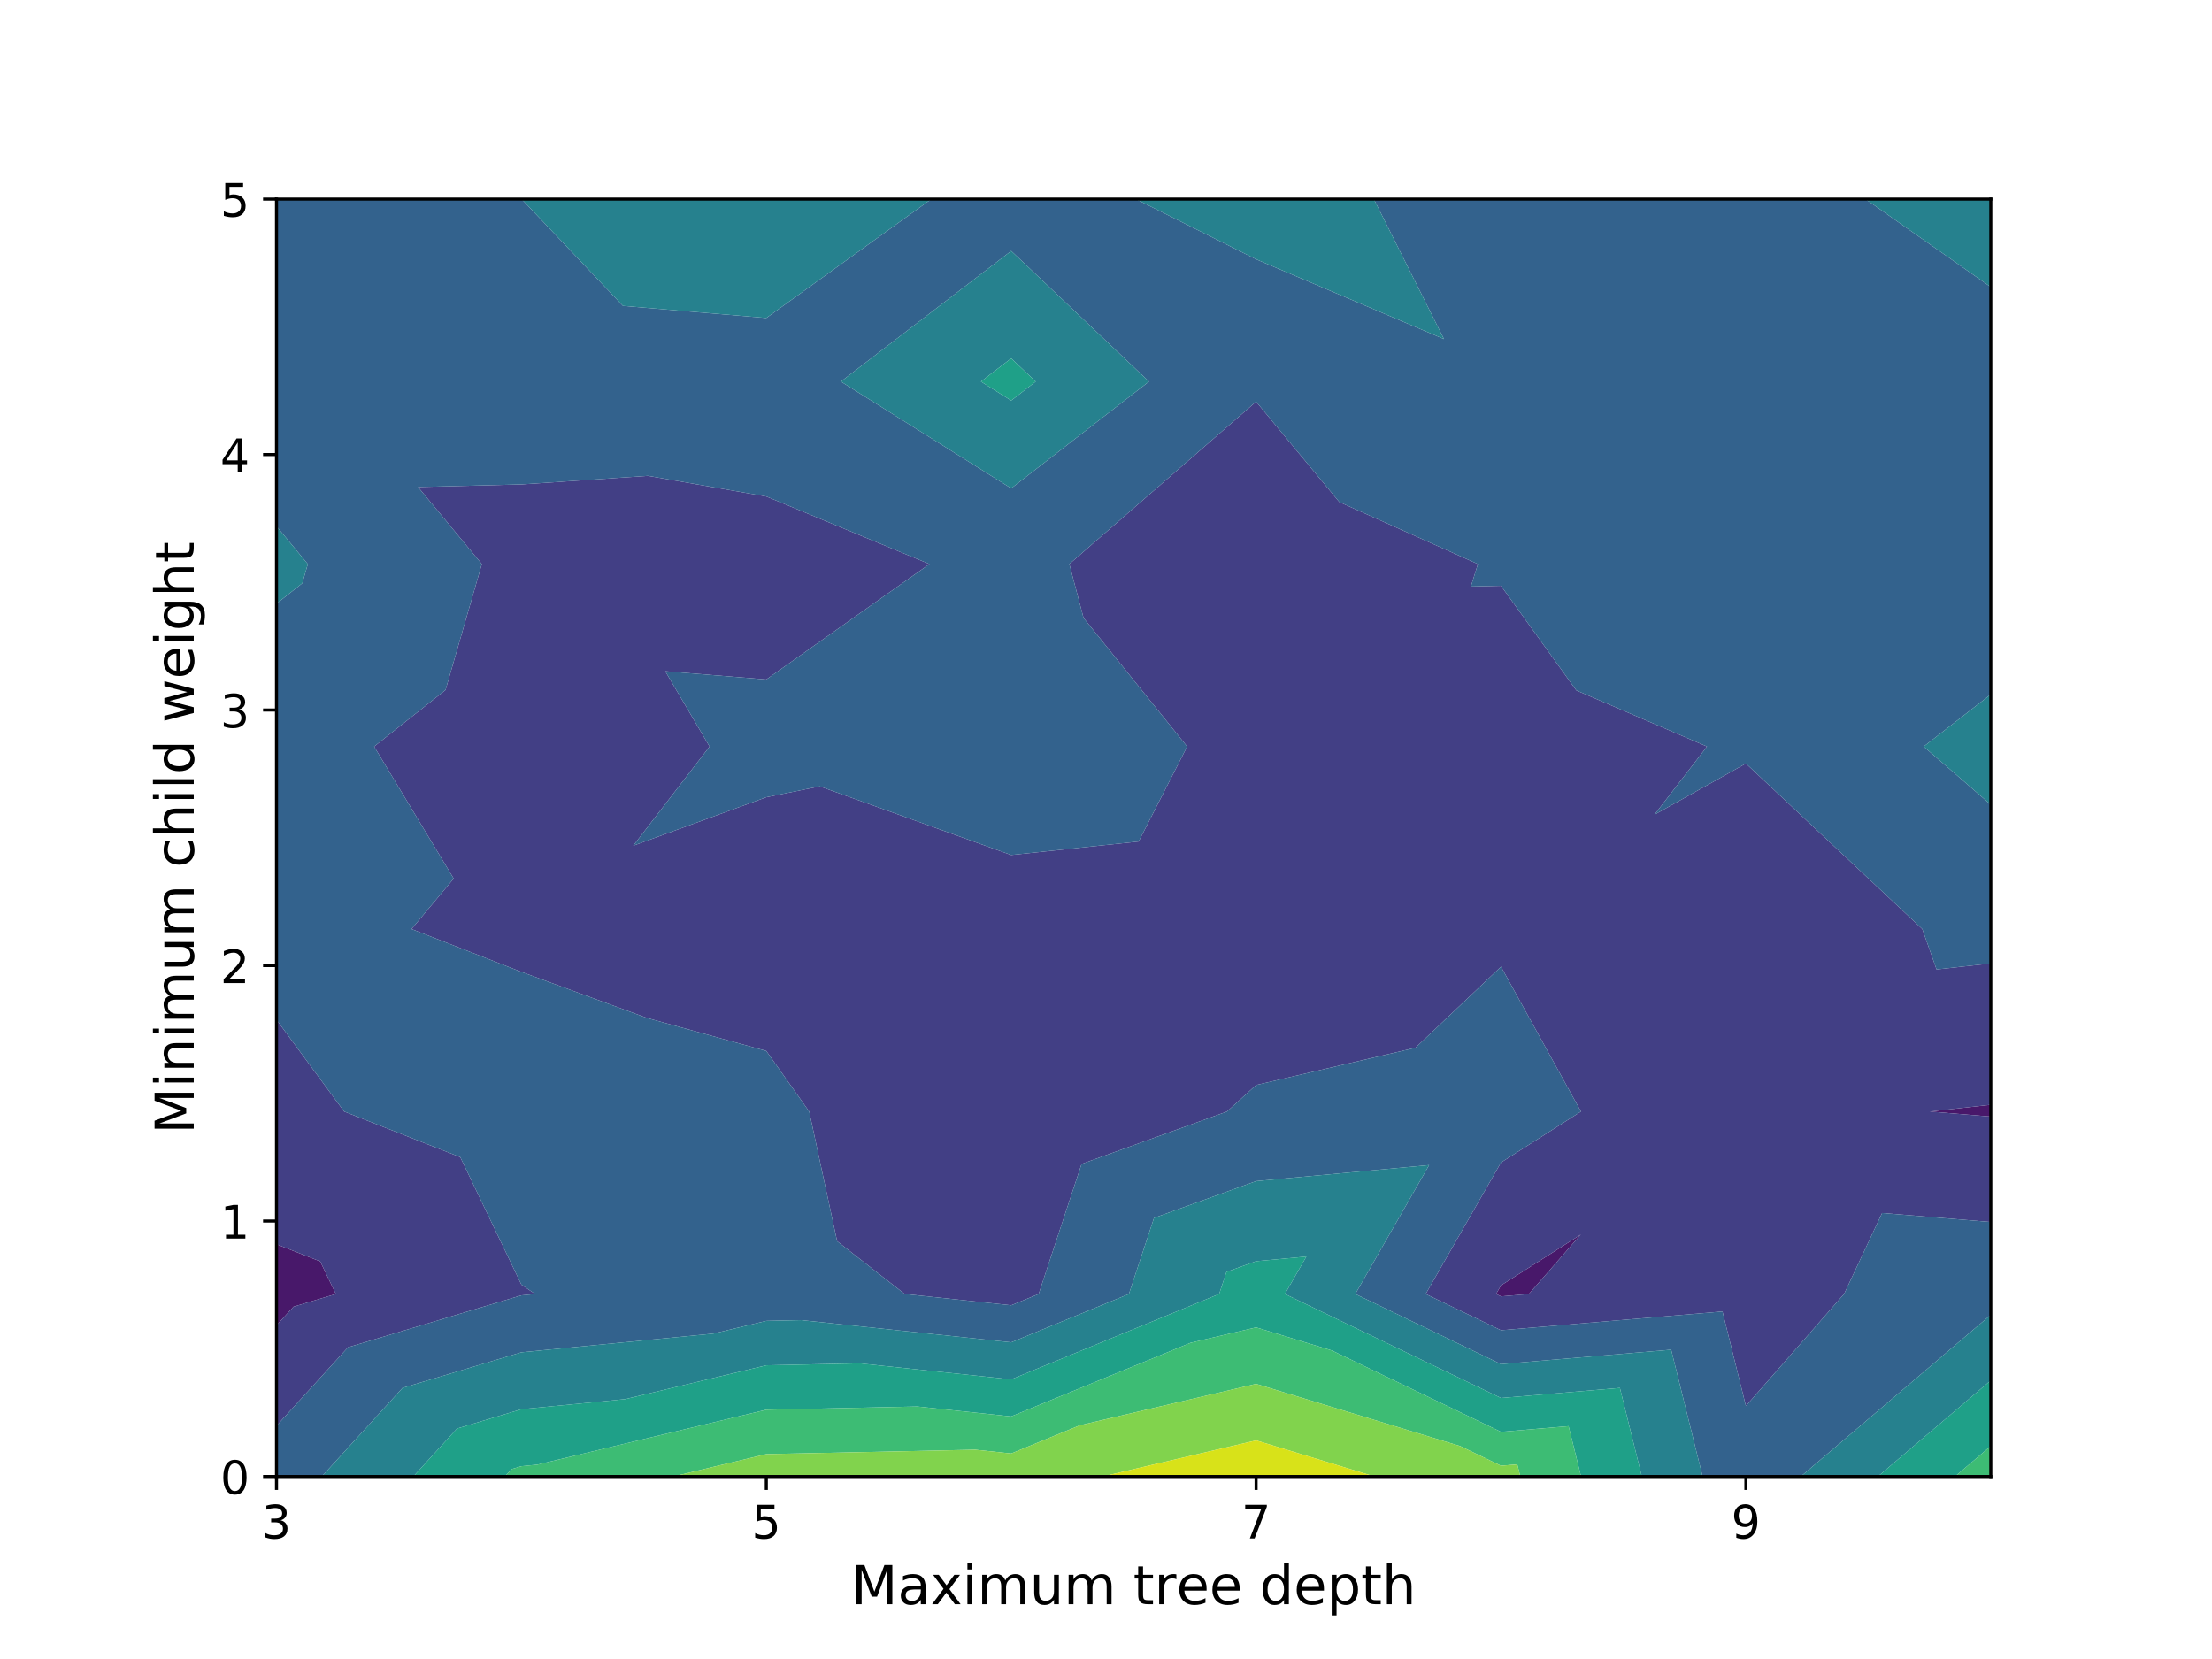
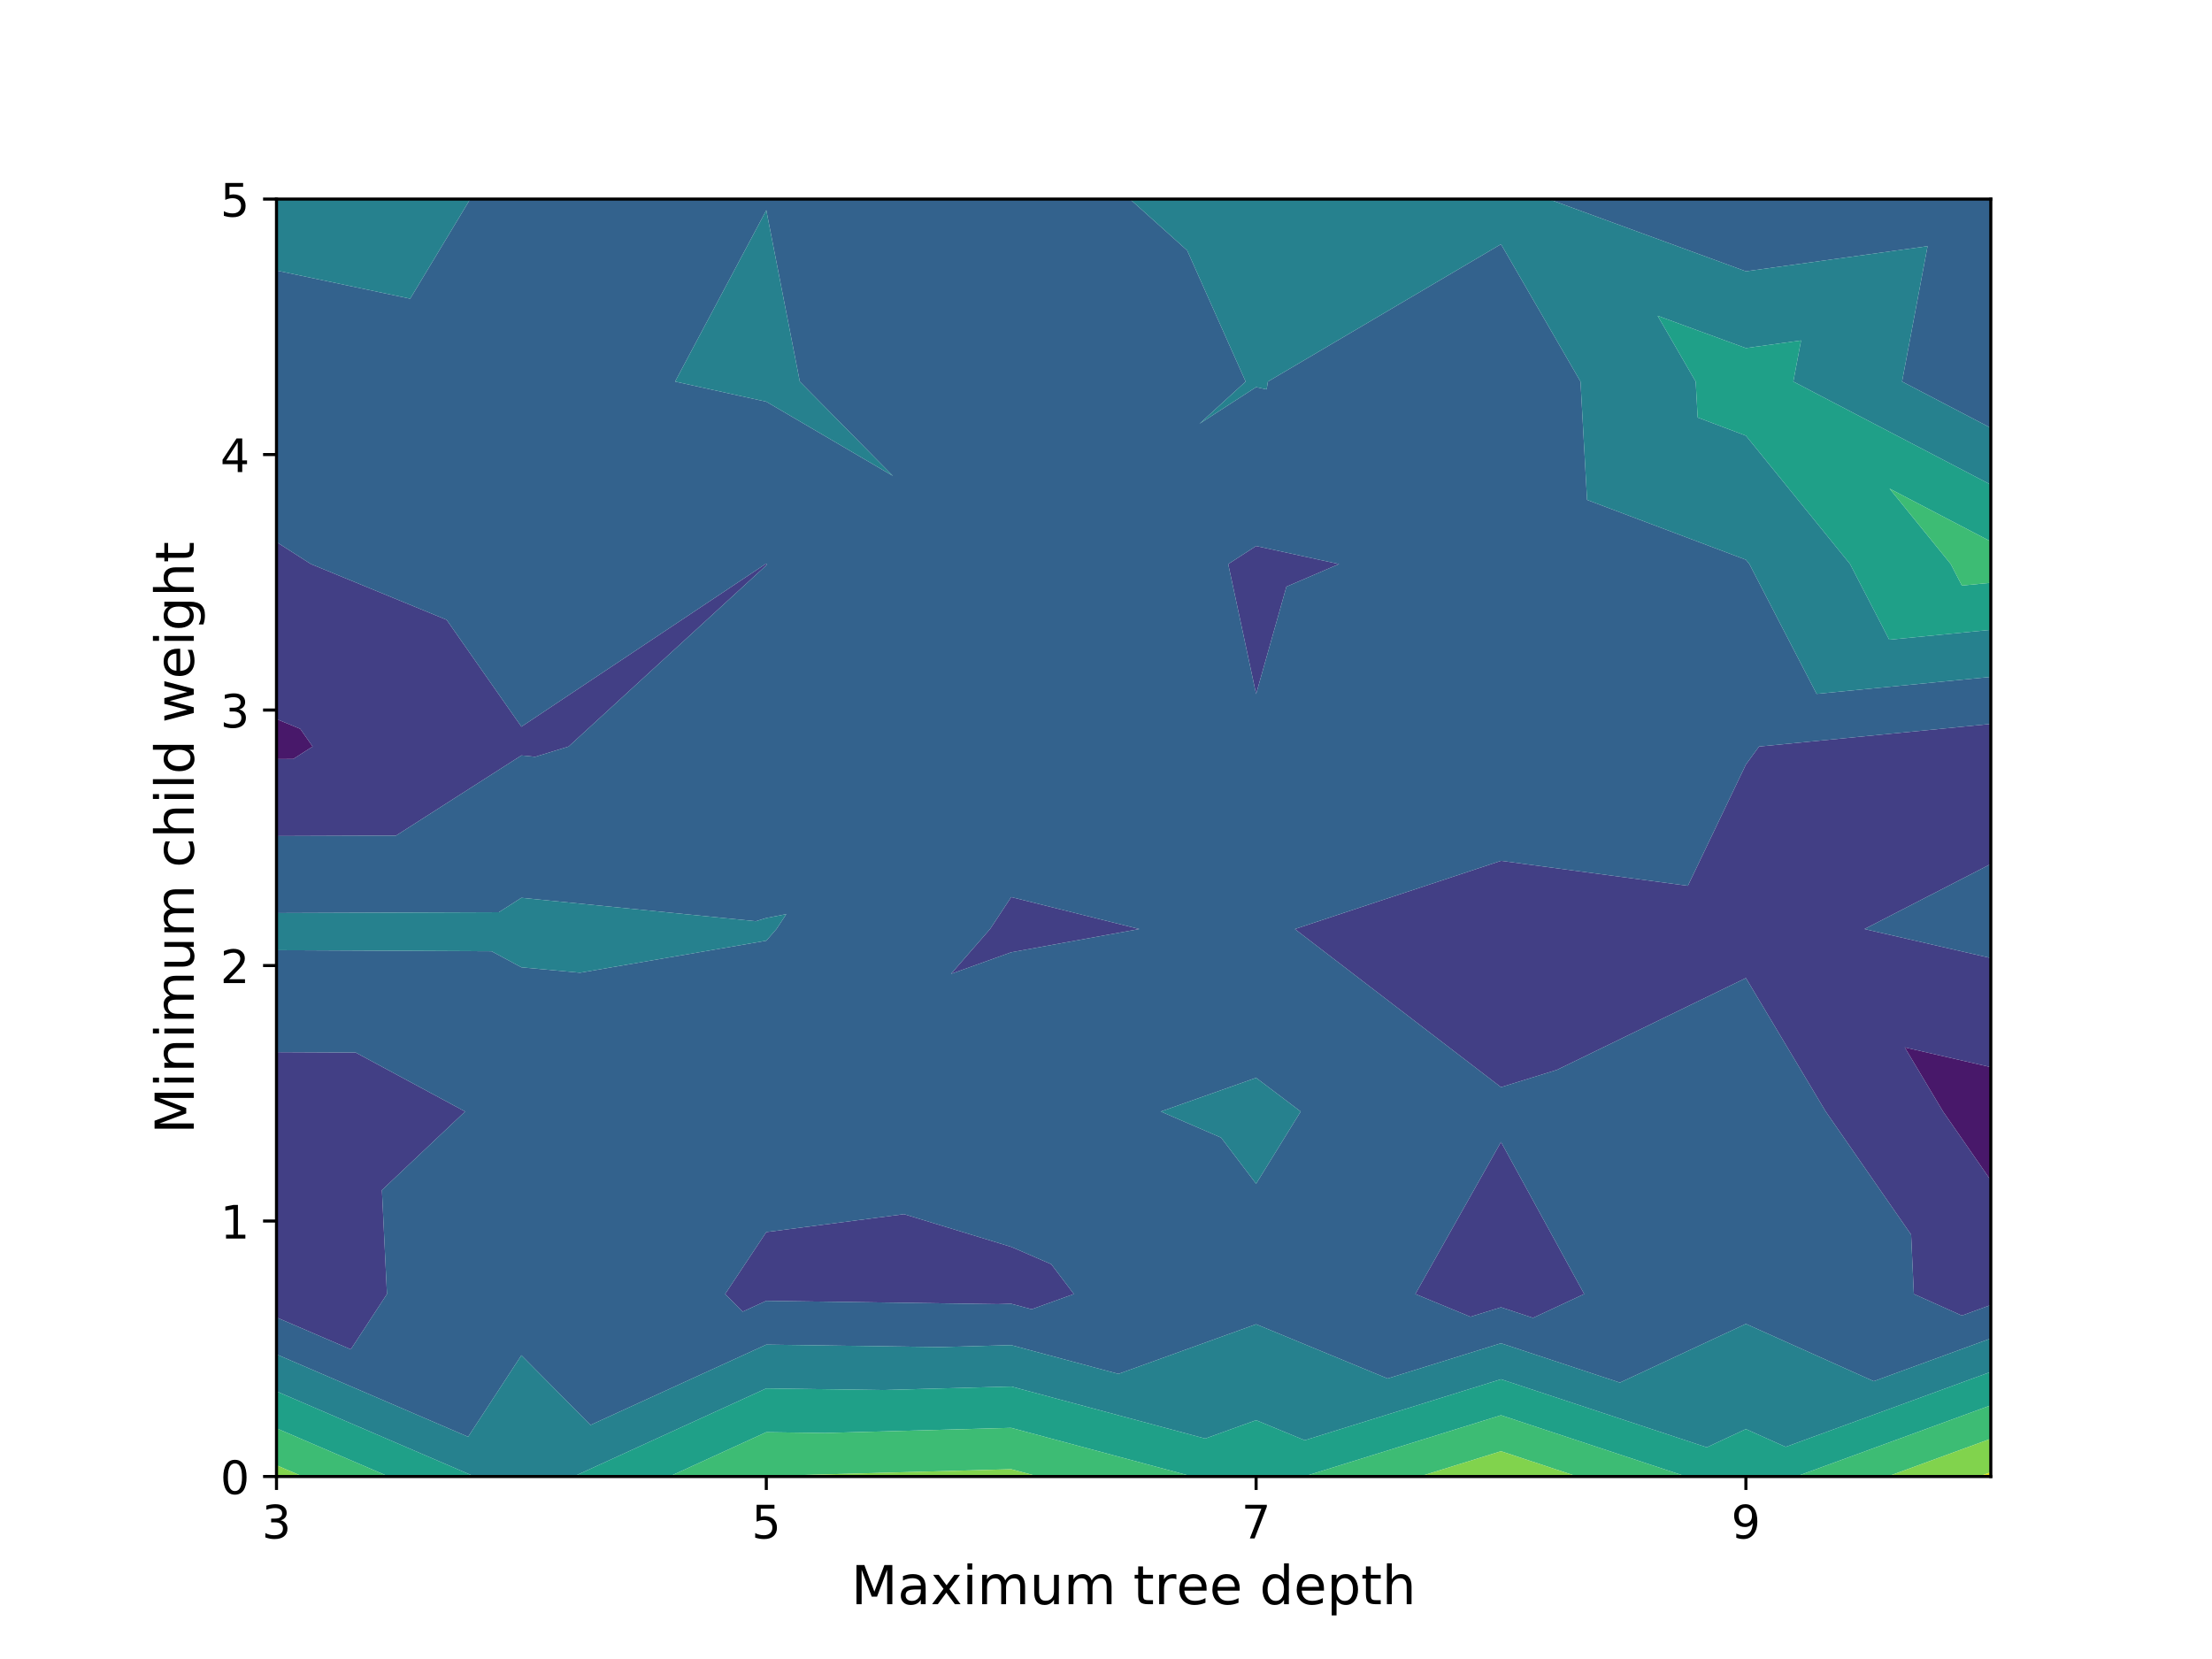
<svg xmlns="http://www.w3.org/2000/svg" xmlns:xlink="http://www.w3.org/1999/xlink" height="432pt" version="1.1" viewBox="0 0 576 432" width="576pt">
  <defs>
    <style type="text/css">
*{stroke-linecap:butt;stroke-linejoin:round;}
  </style>
  </defs>
  <g id="figure_1">
    <g id="patch_1">
      <path d="M 0 432  L 576 432  L 576 0  L 0 0  z " style="fill:#ffffff;" />
    </g>
    <g id="axes_1">
      <g id="patch_2">
        <path d="M 72 384.48  L 518.4 384.48  L 518.4 51.84  L 72 51.84  z " style="fill:#ffffff;" />
      </g>
      <g id="PathCollection_1">
-         <path clip-path="url(#p8f14a80e13)" d="M 518.4 287.677  L 502.528 289.44  L 518.4 290.755  L 518.4 289.44  M 72 345.126  L 76.432 340.263  L 87.452 336.96  L 83.385 328.476  L 72 324.006  L 72 336.96  M 411.627 321.483  L 390.857 334.725  L 389.577 336.96  L 390.857 337.576  L 398.122 336.96  " style="fill:#48186a;" />
+         <path clip-path="url(#pf730a704f1)" d="M 72 197.655  L 76.346 197.638  L 81.41 194.4  L 78.185 189.791  L 72 187.25  L 72 194.4  M 518.4 277.884  L 495.983 272.736  L 505.969 289.44  L 518.4 307.362  L 518.4 289.44  " style="fill:#48186a;" />
      </g>
      <g id="PathCollection_2">
-         <path clip-path="url(#p8f14a80e13)" d="M 518.4 290.755  L 502.528 289.44  L 518.4 287.677  L 518.4 250.875  L 504.277 252.444  L 500.562 241.92  L 454.629 198.82  L 430.811 212.148  L 444.505 194.4  L 410.474 179.782  L 390.857 152.541  L 383.013 152.725  L 384.842 146.88  L 348.759 130.73  L 327.086 104.6  L 278.457 146.88  L 282.156 160.92  L 309.135 194.4  L 296.501 219.13  L 263.314 222.645  L 213.461 204.772  L 199.543 207.599  L 164.887 220.225  L 184.771 194.4  L 173.229 174.792  L 199.543 176.935  L 242.027 146.88  L 199.543 129.282  L 168.714 123.908  L 135.771 126.145  L 108.857 126.824  L 125.471 146.88  L 116.014 179.678  L 97.421 194.4  L 118.141 228.783  L 107.159 241.92  L 135.771 253.084  L 168.467 265.077  L 199.543 273.665  L 210.713 289.44  L 217.987 323.216  L 235.583 336.96  L 263.314 339.896  L 270.464 336.96  L 281.641 303.096  L 319.508 289.44  L 327.086 282.549  L 368.578 272.838  L 390.857 251.723  L 411.68 289.44  L 390.857 302.716  L 371.248 336.96  L 390.857 346.396  L 448.526 341.507  L 454.629 366.117  L 480.193 336.96  L 490.092 315.866  L 518.4 318.211  M 72 324.006  L 83.385 328.476  L 87.452 336.96  L 76.432 340.263  L 72 345.126  L 72 371.275  L 90.625 350.839  L 135.771 337.309  L 139.355 336.96  L 135.771 334.53  L 119.844 301.308  L 89.617 289.44  L 72 265.544  L 72 289.44  M 398.122 336.96  L 390.857 337.576  L 389.577 336.96  L 390.857 334.725  L 411.627 321.483  " style="fill:#423f85;" />
+         <path clip-path="url(#pf730a704f1)" d="M 518.4 188.512  L 458.049 194.4  L 454.629 199.076  L 439.515 230.658  L 390.857 224.16  L 337.174 241.92  L 390.857 283.103  L 405.409 278.597  L 454.629 254.674  L 475.412 289.44  L 497.646 321.495  L 498.362 336.96  L 510.87 342.571  L 518.4 339.817  L 518.4 336.96  L 518.4 307.362  L 505.969 289.44  L 495.983 272.736  L 518.4 277.884  L 518.4 249.476  L 485.496 241.92  L 518.4 224.988  L 518.4 194.4  M 72 187.25  L 78.185 189.791  L 81.41 194.4  L 76.346 197.638  L 72 197.655  L 72 217.707  L 103.122 217.591  L 135.771 196.712  L 139.354 197.07  L 148.054 194.4  L 199.543 147.207  L 199.673 146.88  L 199.543 146.804  L 199.397 146.772  L 199.318 146.88  L 135.771 189.234  L 116.291 161.396  L 80.958 146.88  L 72 141.149  L 72 146.88  M 72 343.053  L 91.343 351.374  L 100.766 336.96  L 99.453 309.897  L 121.112 289.44  L 92.612 274.08  L 72 273.979  L 72 289.44  L 72 336.96  M 263.314 233.597  L 257.817 241.92  L 247.631 253.607  L 263.314 247.977  L 296.672 241.92  M 334.982 152.764  L 348.677 146.88  L 327.086 142.183  L 319.827 146.88  L 327.086 180.728  M 193.376 341.555  L 199.543 338.735  L 259.776 339.597  L 263.314 339.499  L 268.64 340.928  L 279.637 336.96  L 273.739 329.192  L 263.314 324.681  L 235.411 316.168  L 199.543 320.832  L 188.823 336.96  M 399.195 343.173  L 412.527 336.96  L 390.857 297.364  L 368.55 336.96  L 382.903 342.887  L 390.857 340.414  " style="fill:#423f85;" />
      </g>
      <g id="PathCollection_3">
-         <path clip-path="url(#p8f14a80e13)" d="M 468.926 384.48  L 518.4 342.378  L 518.4 336.96  L 518.4 318.211  L 490.092 315.866  L 480.193 336.96  L 454.629 366.117  L 448.526 341.507  L 390.857 346.396  L 371.248 336.96  L 390.857 302.716  L 411.68 289.44  L 390.857 251.723  L 368.578 272.838  L 327.086 282.549  L 319.508 289.44  L 281.641 303.096  L 270.464 336.96  L 263.314 339.896  L 235.583 336.96  L 217.987 323.216  L 210.713 289.44  L 199.543 273.665  L 168.467 265.077  L 135.771 253.084  L 107.159 241.92  L 118.141 228.783  L 97.421 194.4  L 116.014 179.678  L 125.471 146.88  L 108.857 126.824  L 135.771 126.145  L 168.714 123.908  L 199.543 129.282  L 242.027 146.88  L 199.543 176.935  L 173.229 174.792  L 184.771 194.4  L 164.887 220.225  L 199.543 207.599  L 213.461 204.772  L 263.314 222.645  L 296.501 219.13  L 309.135 194.4  L 282.156 160.92  L 278.457 146.88  L 327.086 104.6  L 348.759 130.73  L 384.842 146.88  L 383.013 152.725  L 390.857 152.541  L 410.474 179.782  L 444.505 194.4  L 430.811 212.148  L 454.629 198.82  L 500.562 241.92  L 504.277 252.444  L 518.4 250.875  L 518.4 241.92  L 518.4 209.527  L 500.92 194.4  L 518.4 180.828  L 518.4 146.88  L 518.4 99.36  L 518.4 74.748  L 485.768 51.84  L 454.629 51.84  L 390.857 51.84  L 357.741 51.84  L 376.013 88.299  L 327.086 67.512  L 295.787 51.84  L 263.314 51.84  L 242.513 51.84  L 199.543 82.81  L 162.218 79.653  L 135.835 51.84  L 135.771 51.84  L 72 51.84  L 72 99.36  L 72 137.036  L 80.155 146.88  L 78.713 151.882  L 72 157.197  L 72 194.4  L 72 241.92  L 72 265.544  L 89.617 289.44  L 119.844 301.308  L 135.771 334.53  L 139.355 336.96  L 135.771 337.309  L 90.625 350.839  L 72 371.275  L 72 384.48  L 83.798 384.48  L 104.819 361.415  L 135.771 352.139  L 185.7 347.275  L 199.543 343.954  L 208.669 343.76  L 263.314 349.545  L 293.964 336.96  L 300.502 317.151  L 327.086 307.564  L 372.146 303.383  L 352.919 336.96  L 390.857 355.217  L 435.17 351.46  L 443.358 384.48  L 454.629 384.48  M 218.968 99.36  L 263.314 65.339  L 299.198 99.36  L 263.314 127.166  " style="fill:#33628d;" />
+         <path clip-path="url(#pf730a704f1)" d="M 518.4 176.259  L 473.034 180.685  L 455.537 146.88  L 454.629 145.761  L 413.271 130.178  L 411.559 99.36  L 390.857 63.587  L 330.159 99.36  L 329.826 101.402  L 327.086 100.806  L 312.331 110.355  L 324.362 99.36  L 309.139 65.213  L 294.22 51.84  L 263.314 51.84  L 199.543 51.84  L 135.771 51.84  L 122.44 51.84  L 106.808 77.778  L 72 70.447  L 72 99.36  L 72 141.149  L 80.958 146.88  L 116.291 161.396  L 135.771 189.234  L 199.318 146.88  L 199.397 146.772  L 199.543 146.804  L 199.673 146.88  L 199.543 147.207  L 148.054 194.4  L 139.354 197.07  L 135.771 196.712  L 103.122 217.591  L 72 217.707  L 72 237.759  L 129.898 237.543  L 135.771 233.787  L 196.809 239.883  L 199.543 239.044  L 204.754 238.037  L 202.189 241.92  L 199.543 244.956  L 151.037 253.295  L 135.771 251.89  L 128.007 247.706  L 72 247.429  L 72 273.979  L 92.612 274.08  L 121.112 289.44  L 99.453 309.897  L 100.766 336.96  L 91.343 351.374  L 72 343.053  L 72 352.676  L 121.895 374.14  L 135.771 352.915  L 153.763 371.074  L 199.543 350.135  L 244.765 350.782  L 263.314 350.27  L 291.233 357.764  L 327.086 344.827  L 361.326 358.965  L 390.857 349.784  L 421.814 360.028  L 454.629 344.735  L 487.921 359.671  L 518.4 348.524  L 518.4 339.817  L 510.87 342.571  L 498.362 336.96  L 497.646 321.495  L 475.412 289.44  L 454.629 254.674  L 405.409 278.597  L 390.857 283.103  L 337.174 241.92  L 390.857 224.16  L 439.515 230.658  L 454.629 199.076  L 458.049 194.4  L 518.4 188.512  M 403.237 51.84  L 454.629 70.652  L 501.936 64.108  L 495.291 99.36  L 518.4 111.427  L 518.4 99.36  L 518.4 51.84  L 454.629 51.84  M 518.4 224.988  L 485.496 241.92  L 518.4 249.476  L 518.4 241.92  M 296.672 241.92  L 263.314 247.977  L 247.631 253.607  L 257.817 241.92  L 263.314 233.597  M 327.086 180.728  L 319.827 146.88  L 327.086 142.183  L 348.677 146.88  L 334.982 152.764  M 188.823 336.96  L 199.543 320.832  L 235.411 316.168  L 263.314 324.681  L 273.739 329.192  L 279.637 336.96  L 268.64 340.928  L 263.314 339.499  L 259.776 339.597  L 199.543 338.735  L 193.376 341.555  M 390.857 340.414  L 382.903 342.887  L 368.55 336.96  L 390.857 297.364  L 412.527 336.96  L 399.195 343.173  M 199.543 54.735  L 208.27 99.36  L 232.504 123.921  L 199.543 104.601  L 175.791 99.36  M 327.086 280.661  L 338.698 289.44  L 327.086 308.247  L 317.966 296.236  L 302.261 289.44  " style="fill:#33628d;" />
      </g>
      <g id="PathCollection_4">
-         <path clip-path="url(#p8f14a80e13)" d="M 488.999 384.48  L 518.4 359.46  L 518.4 342.378  L 468.926 384.48  M 518.4 180.828  L 500.92 194.4  L 518.4 209.527  L 518.4 194.4  M 485.768 51.84  L 518.4 74.748  L 518.4 51.84  M 295.787 51.84  L 327.086 67.512  L 376.013 88.299  L 357.741 51.84  L 327.086 51.84  M 135.835 51.84  L 162.218 79.653  L 199.543 82.81  L 242.513 51.84  L 199.543 51.84  M 72 157.197  L 78.713 151.882  L 80.155 146.88  L 72 137.036  L 72 146.88  M 107.63 384.48  L 119.012 371.992  L 135.771 366.969  L 162.805 364.335  L 199.543 355.523  L 223.763 355.008  L 263.314 359.194  L 317.465 336.96  L 319.364 331.206  L 327.086 328.421  L 340.174 327.207  L 334.59 336.96  L 390.857 364.037  L 421.814 361.412  L 427.533 384.48  L 443.358 384.48  L 435.17 351.46  L 390.857 355.217  L 352.919 336.96  L 372.146 303.383  L 327.086 307.564  L 300.502 317.151  L 293.964 336.96  L 263.314 349.545  L 208.669 343.76  L 199.543 343.954  L 185.7 347.275  L 135.771 352.139  L 104.819 361.415  L 83.798 384.48  M 263.314 127.166  L 299.198 99.36  L 263.314 65.339  L 218.968 99.36  M 255.43 99.36  L 263.314 93.311  L 269.694 99.36  L 263.314 104.304  " style="fill:#26818e;" />
+         <path clip-path="url(#pf730a704f1)" d="M 518.4 164.006  L 491.955 166.586  L 481.755 146.88  L 454.629 113.449  L 442.071 108.717  L 441.551 99.36  L 431.636 82.227  L 454.629 90.643  L 468.993 88.656  L 466.975 99.36  L 518.4 126.213  L 518.4 111.427  L 495.291 99.36  L 501.936 64.108  L 454.629 70.652  L 403.237 51.84  L 390.857 51.84  L 327.086 51.84  L 294.22 51.84  L 309.139 65.213  L 324.362 99.36  L 312.331 110.355  L 327.086 100.806  L 329.826 101.402  L 330.159 99.36  L 390.857 63.587  L 411.559 99.36  L 413.271 130.178  L 454.629 145.761  L 455.537 146.88  L 473.034 180.685  L 518.4 176.259  M 72 70.447  L 106.808 77.778  L 122.44 51.84  L 72 51.84  M 72 247.429  L 128.007 247.706  L 135.771 251.89  L 151.037 253.295  L 199.543 244.956  L 202.189 241.92  L 204.754 238.037  L 199.543 239.044  L 196.809 239.883  L 135.771 233.787  L 129.898 237.543  L 72 237.759  L 72 241.92  M 72 362.3  L 123.561 384.48  L 135.771 384.48  L 149.376 384.48  L 199.543 361.535  L 229.755 361.967  L 263.314 361.04  L 313.827 374.6  L 327.086 369.815  L 339.749 375.044  L 390.857 359.154  L 444.432 376.882  L 454.629 372.13  L 464.973 376.771  L 518.4 357.231  L 518.4 348.524  L 487.921 359.671  L 454.629 344.735  L 421.814 360.028  L 390.857 349.784  L 361.326 358.965  L 327.086 344.827  L 291.233 357.764  L 263.314 350.27  L 244.765 350.782  L 199.543 350.135  L 153.763 371.074  L 135.771 352.915  L 121.895 374.14  L 72 352.676  M 175.791 99.36  L 199.543 104.601  L 232.504 123.921  L 208.27 99.36  L 199.543 54.735  M 302.261 289.44  L 317.966 296.236  L 327.086 308.247  L 338.698 289.44  L 327.086 280.661  " style="fill:#26818e;" />
      </g>
      <g id="PathCollection_5">
-         <path clip-path="url(#p8f14a80e13)" d="M 509.073 384.48  L 518.4 376.543  L 518.4 359.46  L 488.999 384.48  M 131.463 384.48  L 133.206 382.568  L 135.771 381.799  L 139.91 381.396  L 199.543 367.091  L 238.856 366.255  L 263.314 368.844  L 310.051 349.654  L 327.086 345.651  L 346.822 351.667  L 390.857 372.857  L 408.457 371.365  L 411.709 384.48  L 427.533 384.48  L 421.814 361.412  L 390.857 364.037  L 334.59 336.96  L 340.174 327.207  L 327.086 328.421  L 319.364 331.206  L 317.465 336.96  L 263.314 359.194  L 223.763 355.008  L 199.543 355.523  L 162.805 364.335  L 135.771 366.969  L 119.012 371.992  L 107.63 384.48  M 263.314 104.304  L 269.694 99.36  L 263.314 93.311  L 255.43 99.36  " style="fill:#1fa088;" />
+         <path clip-path="url(#pf730a704f1)" d="M 518.4 151.753  L 510.876 152.487  L 507.974 146.88  L 492.029 127.229  L 518.4 141  L 518.4 126.213  L 466.975 99.36  L 468.993 88.656  L 454.629 90.643  L 431.636 82.227  L 441.551 99.36  L 442.071 108.717  L 454.629 113.449  L 481.755 146.88  L 491.955 166.586  L 518.4 164.006  M 72 371.923  L 101.19 384.48  L 123.561 384.48  L 72 362.3  M 174.301 384.48  L 199.543 372.935  L 214.744 373.153  L 263.314 371.811  L 310.509 384.48  L 327.086 384.48  L 339.537 384.48  L 390.857 368.524  L 439.077 384.48  L 454.629 384.48  L 467.702 384.48  L 518.4 365.937  L 518.4 357.231  L 464.973 376.771  L 454.629 372.13  L 444.432 376.882  L 390.857 359.154  L 339.749 375.044  L 327.086 369.815  L 313.827 374.6  L 263.314 361.04  L 229.755 361.967  L 199.543 361.535  L 149.376 384.48  " style="fill:#1fa088;" />
      </g>
      <g id="PathCollection_6">
-         <path clip-path="url(#p8f14a80e13)" d="M 518.4 376.543  L 509.073 384.48  L 518.4 384.48  M 175.278 384.48  L 199.543 378.659  L 253.95 377.502  L 263.314 378.493  L 281.209 371.146  L 327.086 360.366  L 380.24 376.568  L 390.857 381.678  L 395.101 381.318  L 395.885 384.48  L 411.709 384.48  L 408.457 371.365  L 390.857 372.857  L 346.822 351.667  L 327.086 345.651  L 310.051 349.654  L 263.314 368.844  L 238.856 366.255  L 199.543 367.091  L 139.91 381.396  L 135.771 381.799  L 133.206 382.568  L 131.463 384.48  L 135.771 384.48  " style="fill:#3dbc74;" />
+         <path clip-path="url(#pf730a704f1)" d="M 518.4 141  L 492.029 127.229  L 507.974 146.88  L 510.876 152.487  L 518.4 151.753  L 518.4 146.88  M 72 381.547  L 78.819 384.48  L 101.19 384.48  L 72 371.923  M 199.227 384.48  L 199.543 384.335  L 199.733 384.338  L 263.314 382.582  L 270.385 384.48  L 310.509 384.48  L 263.314 371.811  L 214.744 373.153  L 199.543 372.935  L 174.301 384.48  M 369.674 384.48  L 390.857 377.894  L 410.76 384.48  L 439.077 384.48  L 390.857 368.524  L 339.537 384.48  M 491.507 384.48  L 518.4 374.644  L 518.4 365.937  L 467.702 384.48  " style="fill:#3dbc74;" />
      </g>
      <g id="PathCollection_7">
-         <path clip-path="url(#p8f14a80e13)" d="M 287.084 384.48  L 327.086 375.08  L 357.922 384.48  L 390.857 384.48  L 395.885 384.48  L 395.101 381.318  L 390.857 381.678  L 380.24 376.568  L 327.086 360.366  L 281.209 371.146  L 263.314 378.493  L 253.95 377.502  L 199.543 378.659  L 175.278 384.48  L 199.543 384.48  L 263.314 384.48  " style="fill:#81d34d;" />
+         <path clip-path="url(#pf730a704f1)" d="M 78.819 384.48  L 72 381.547  L 72 384.48  M 270.385 384.48  L 263.314 382.582  L 199.733 384.338  L 199.543 384.335  L 199.227 384.48  L 199.543 384.48  L 263.314 384.48  M 410.76 384.48  L 390.857 377.894  L 369.674 384.48  L 390.857 384.48  M 515.312 384.48  L 518.4 383.351  L 518.4 374.644  L 491.507 384.48  " style="fill:#81d34d;" />
      </g>
      <g id="PathCollection_8">
-         <path clip-path="url(#p8f14a80e13)" d="M 357.922 384.48  L 327.086 375.08  L 287.084 384.48  L 327.086 384.48  " style="fill:#d8e219;" />
+         <path clip-path="url(#pf730a704f1)" d="M 518.4 383.351  L 515.312 384.48  L 518.4 384.48  " style="fill:#d8e219;" />
      </g>
      <g id="matplotlib.axis_1">
        <g id="xtick_1">
          <g id="line2d_1">
            <defs>
-               <path d="M 0 0  L 0 3.5  " id="m00d4e4b9c8" style="stroke:#000000;stroke-width:0.8;" />
-             </defs>
-             <g>
-               <use style="stroke:#000000;stroke-width:0.8;" x="72" xlink:href="#m00d4e4b9c8" y="384.48" />
+               <path d="M 0 0  L 0 3.5  " id="m5d8faf6bf0" style="stroke:#000000;stroke-width:0.8;" />
+             </defs>
+             <g>
+               <use style="stroke:#000000;stroke-width:0.8;" x="72" xlink:href="#m5d8faf6bf0" y="384.48" />
            </g>
          </g>
          <g id="text_1">
            <defs>
              <path d="M 40.578 39.312  Q 47.656 37.797 51.625 33  Q 55.609 28.219 55.609 21.188  Q 55.609 10.406 48.188 4.484  Q 40.766 -1.422 27.094 -1.422  Q 22.516 -1.422 17.656 -0.516  Q 12.797 0.391 7.625 2.203  L 7.625 11.719  Q 11.719 9.328 16.594 8.109  Q 21.484 6.891 26.812 6.891  Q 36.078 6.891 40.938 10.547  Q 45.797 14.203 45.797 21.188  Q 45.797 27.641 41.281 31.266  Q 36.766 34.906 28.719 34.906  L 20.219 34.906  L 20.219 43.016  L 29.109 43.016  Q 36.375 43.016 40.234 45.922  Q 44.094 48.828 44.094 54.297  Q 44.094 59.906 40.109 62.906  Q 36.141 65.922 28.719 65.922  Q 24.656 65.922 20.016 65.031  Q 15.375 64.156 9.812 62.312  L 9.812 71.094  Q 15.438 72.656 20.344 73.438  Q 25.25 74.219 29.594 74.219  Q 40.828 74.219 47.359 69.109  Q 53.906 64.016 53.906 55.328  Q 53.906 49.266 50.438 45.094  Q 46.969 40.922 40.578 39.312  z " id="DejaVuSans-51" />
            </defs>
            <g transform="translate(68.1825 400.5981)scale(0.12 -0.12)">
              <use xlink:href="#DejaVuSans-51" />
            </g>
          </g>
        </g>
        <g id="xtick_2">
          <g id="line2d_2">
            <g>
-               <use style="stroke:#000000;stroke-width:0.8;" x="199.543" xlink:href="#m00d4e4b9c8" y="384.48" />
+               <use style="stroke:#000000;stroke-width:0.8;" x="199.543" xlink:href="#m5d8faf6bf0" y="384.48" />
            </g>
          </g>
          <g id="text_2">
            <defs>
              <path d="M 10.797 72.906  L 49.516 72.906  L 49.516 64.594  L 19.828 64.594  L 19.828 46.734  Q 21.969 47.469 24.109 47.828  Q 26.266 48.188 28.422 48.188  Q 40.625 48.188 47.75 41.5  Q 54.891 34.812 54.891 23.391  Q 54.891 11.625 47.562 5.094  Q 40.234 -1.422 26.906 -1.422  Q 22.312 -1.422 17.547 -0.641  Q 12.797 0.141 7.719 1.703  L 7.719 11.625  Q 12.109 9.234 16.797 8.062  Q 21.484 6.891 26.703 6.891  Q 35.156 6.891 40.078 11.328  Q 45.016 15.766 45.016 23.391  Q 45.016 31 40.078 35.438  Q 35.156 39.891 26.703 39.891  Q 22.75 39.891 18.812 39.016  Q 14.891 38.141 10.797 36.281  z " id="DejaVuSans-53" />
            </defs>
            <g transform="translate(195.7254 400.5981)scale(0.12 -0.12)">
              <use xlink:href="#DejaVuSans-53" />
            </g>
          </g>
        </g>
        <g id="xtick_3">
          <g id="line2d_3">
            <g>
-               <use style="stroke:#000000;stroke-width:0.8;" x="327.086" xlink:href="#m00d4e4b9c8" y="384.48" />
+               <use style="stroke:#000000;stroke-width:0.8;" x="327.086" xlink:href="#m5d8faf6bf0" y="384.48" />
            </g>
          </g>
          <g id="text_3">
            <defs>
              <path d="M 8.203 72.906  L 55.078 72.906  L 55.078 68.703  L 28.609 0  L 18.312 0  L 43.219 64.594  L 8.203 64.594  z " id="DejaVuSans-55" />
            </defs>
            <g transform="translate(323.2682 400.5981)scale(0.12 -0.12)">
              <use xlink:href="#DejaVuSans-55" />
            </g>
          </g>
        </g>
        <g id="xtick_4">
          <g id="line2d_4">
            <g>
-               <use style="stroke:#000000;stroke-width:0.8;" x="454.629" xlink:href="#m00d4e4b9c8" y="384.48" />
+               <use style="stroke:#000000;stroke-width:0.8;" x="454.629" xlink:href="#m5d8faf6bf0" y="384.48" />
            </g>
          </g>
          <g id="text_4">
            <defs>
              <path d="M 10.984 1.516  L 10.984 10.5  Q 14.703 8.734 18.5 7.812  Q 22.312 6.891 25.984 6.891  Q 35.75 6.891 40.891 13.453  Q 46.047 20.016 46.781 33.406  Q 43.953 29.203 39.594 26.953  Q 35.25 24.703 29.984 24.703  Q 19.047 24.703 12.672 31.312  Q 6.297 37.938 6.297 49.422  Q 6.297 60.641 12.938 67.422  Q 19.578 74.219 30.609 74.219  Q 43.266 74.219 49.922 64.516  Q 56.594 54.828 56.594 36.375  Q 56.594 19.141 48.406 8.859  Q 40.234 -1.422 26.422 -1.422  Q 22.703 -1.422 18.891 -0.688  Q 15.094 0.047 10.984 1.516  z M 30.609 32.422  Q 37.25 32.422 41.125 36.953  Q 45.016 41.5 45.016 49.422  Q 45.016 57.281 41.125 61.844  Q 37.25 66.406 30.609 66.406  Q 23.969 66.406 20.094 61.844  Q 16.219 57.281 16.219 49.422  Q 16.219 41.5 20.094 36.953  Q 23.969 32.422 30.609 32.422  z " id="DejaVuSans-57" />
            </defs>
            <g transform="translate(450.8111 400.5981)scale(0.12 -0.12)">
              <use xlink:href="#DejaVuSans-57" />
            </g>
          </g>
        </g>
        <g id="text_5">
          <defs>
            <path d="M 9.812 72.906  L 24.516 72.906  L 43.109 23.297  L 61.812 72.906  L 76.516 72.906  L 76.516 0  L 66.891 0  L 66.891 64.016  L 48.094 14.016  L 38.188 14.016  L 19.391 64.016  L 19.391 0  L 9.812 0  z " id="DejaVuSans-77" />
            <path d="M 34.281 27.484  Q 23.391 27.484 19.188 25  Q 14.984 22.516 14.984 16.5  Q 14.984 11.719 18.141 8.906  Q 21.297 6.109 26.703 6.109  Q 34.188 6.109 38.703 11.406  Q 43.219 16.703 43.219 25.484  L 43.219 27.484  z M 52.203 31.203  L 52.203 0  L 43.219 0  L 43.219 8.297  Q 40.141 3.328 35.547 0.953  Q 30.953 -1.422 24.312 -1.422  Q 15.922 -1.422 10.953 3.297  Q 6 8.016 6 15.922  Q 6 25.141 12.172 29.828  Q 18.359 34.516 30.609 34.516  L 43.219 34.516  L 43.219 35.406  Q 43.219 41.609 39.141 45  Q 35.062 48.391 27.688 48.391  Q 23 48.391 18.547 47.266  Q 14.109 46.141 10.016 43.891  L 10.016 52.203  Q 14.938 54.109 19.578 55.047  Q 24.219 56 28.609 56  Q 40.484 56 46.344 49.844  Q 52.203 43.703 52.203 31.203  z " id="DejaVuSans-97" />
            <path d="M 54.891 54.688  L 35.109 28.078  L 55.906 0  L 45.312 0  L 29.391 21.484  L 13.484 0  L 2.875 0  L 24.125 28.609  L 4.688 54.688  L 15.281 54.688  L 29.781 35.203  L 44.281 54.688  z " id="DejaVuSans-120" />
            <path d="M 9.422 54.688  L 18.406 54.688  L 18.406 0  L 9.422 0  z M 9.422 75.984  L 18.406 75.984  L 18.406 64.594  L 9.422 64.594  z " id="DejaVuSans-105" />
            <path d="M 52 44.188  Q 55.375 50.25 60.062 53.125  Q 64.75 56 71.094 56  Q 79.641 56 84.281 50.016  Q 88.922 44.047 88.922 33.016  L 88.922 0  L 79.891 0  L 79.891 32.719  Q 79.891 40.578 77.094 44.375  Q 74.312 48.188 68.609 48.188  Q 61.625 48.188 57.562 43.547  Q 53.516 38.922 53.516 30.906  L 53.516 0  L 44.484 0  L 44.484 32.719  Q 44.484 40.625 41.703 44.406  Q 38.922 48.188 33.109 48.188  Q 26.219 48.188 22.156 43.531  Q 18.109 38.875 18.109 30.906  L 18.109 0  L 9.078 0  L 9.078 54.688  L 18.109 54.688  L 18.109 46.188  Q 21.188 51.219 25.484 53.609  Q 29.781 56 35.688 56  Q 41.656 56 45.828 52.969  Q 50 49.953 52 44.188  z " id="DejaVuSans-109" />
            <path d="M 8.5 21.578  L 8.5 54.688  L 17.484 54.688  L 17.484 21.922  Q 17.484 14.156 20.5 10.266  Q 23.531 6.391 29.594 6.391  Q 36.859 6.391 41.078 11.031  Q 45.312 15.672 45.312 23.688  L 45.312 54.688  L 54.297 54.688  L 54.297 0  L 45.312 0  L 45.312 8.406  Q 42.047 3.422 37.719 1  Q 33.406 -1.422 27.688 -1.422  Q 18.266 -1.422 13.375 4.438  Q 8.5 10.297 8.5 21.578  z M 31.109 56  z " id="DejaVuSans-117" />
            <path id="DejaVuSans-32" />
            <path d="M 18.312 70.219  L 18.312 54.688  L 36.812 54.688  L 36.812 47.703  L 18.312 47.703  L 18.312 18.016  Q 18.312 11.328 20.141 9.422  Q 21.969 7.516 27.594 7.516  L 36.812 7.516  L 36.812 0  L 27.594 0  Q 17.188 0 13.234 3.875  Q 9.281 7.766 9.281 18.016  L 9.281 47.703  L 2.688 47.703  L 2.688 54.688  L 9.281 54.688  L 9.281 70.219  z " id="DejaVuSans-116" />
            <path d="M 41.109 46.297  Q 39.594 47.172 37.812 47.578  Q 36.031 48 33.891 48  Q 26.266 48 22.188 43.047  Q 18.109 38.094 18.109 28.812  L 18.109 0  L 9.078 0  L 9.078 54.688  L 18.109 54.688  L 18.109 46.188  Q 20.953 51.172 25.484 53.578  Q 30.031 56 36.531 56  Q 37.453 56 38.578 55.875  Q 39.703 55.766 41.062 55.516  z " id="DejaVuSans-114" />
            <path d="M 56.203 29.594  L 56.203 25.203  L 14.891 25.203  Q 15.484 15.922 20.484 11.062  Q 25.484 6.203 34.422 6.203  Q 39.594 6.203 44.453 7.469  Q 49.312 8.734 54.109 11.281  L 54.109 2.781  Q 49.266 0.734 44.188 -0.344  Q 39.109 -1.422 33.891 -1.422  Q 20.797 -1.422 13.156 6.188  Q 5.516 13.812 5.516 26.812  Q 5.516 40.234 12.766 48.109  Q 20.016 56 32.328 56  Q 43.359 56 49.781 48.891  Q 56.203 41.797 56.203 29.594  z M 47.219 32.234  Q 47.125 39.594 43.094 43.984  Q 39.062 48.391 32.422 48.391  Q 24.906 48.391 20.391 44.141  Q 15.875 39.891 15.188 32.172  z " id="DejaVuSans-101" />
            <path d="M 45.406 46.391  L 45.406 75.984  L 54.391 75.984  L 54.391 0  L 45.406 0  L 45.406 8.203  Q 42.578 3.328 38.25 0.953  Q 33.938 -1.422 27.875 -1.422  Q 17.969 -1.422 11.734 6.484  Q 5.516 14.406 5.516 27.297  Q 5.516 40.188 11.734 48.094  Q 17.969 56 27.875 56  Q 33.938 56 38.25 53.625  Q 42.578 51.266 45.406 46.391  z M 14.797 27.297  Q 14.797 17.391 18.875 11.75  Q 22.953 6.109 30.078 6.109  Q 37.203 6.109 41.297 11.75  Q 45.406 17.391 45.406 27.297  Q 45.406 37.203 41.297 42.844  Q 37.203 48.484 30.078 48.484  Q 22.953 48.484 18.875 42.844  Q 14.797 37.203 14.797 27.297  z " id="DejaVuSans-100" />
            <path d="M 18.109 8.203  L 18.109 -20.797  L 9.078 -20.797  L 9.078 54.688  L 18.109 54.688  L 18.109 46.391  Q 20.953 51.266 25.266 53.625  Q 29.594 56 35.594 56  Q 45.562 56 51.781 48.094  Q 58.016 40.188 58.016 27.297  Q 58.016 14.406 51.781 6.484  Q 45.562 -1.422 35.594 -1.422  Q 29.594 -1.422 25.266 0.953  Q 20.953 3.328 18.109 8.203  z M 48.688 27.297  Q 48.688 37.203 44.609 42.844  Q 40.531 48.484 33.406 48.484  Q 26.266 48.484 22.188 42.844  Q 18.109 37.203 18.109 27.297  Q 18.109 17.391 22.188 11.75  Q 26.266 6.109 33.406 6.109  Q 40.531 6.109 44.609 11.75  Q 48.688 17.391 48.688 27.297  z " id="DejaVuSans-112" />
            <path d="M 54.891 33.016  L 54.891 0  L 45.906 0  L 45.906 32.719  Q 45.906 40.484 42.875 44.328  Q 39.844 48.188 33.797 48.188  Q 26.516 48.188 22.312 43.547  Q 18.109 38.922 18.109 30.906  L 18.109 0  L 9.078 0  L 9.078 75.984  L 18.109 75.984  L 18.109 46.188  Q 21.344 51.125 25.703 53.562  Q 30.078 56 35.797 56  Q 45.219 56 50.047 50.172  Q 54.891 44.344 54.891 33.016  z " id="DejaVuSans-104" />
          </defs>
          <g transform="translate(221.6508 417.7316)scale(0.14 -0.14)">
            <use xlink:href="#DejaVuSans-77" />
            <use x="86.279" xlink:href="#DejaVuSans-97" />
            <use x="147.559" xlink:href="#DejaVuSans-120" />
            <use x="206.738" xlink:href="#DejaVuSans-105" />
            <use x="234.521" xlink:href="#DejaVuSans-109" />
            <use x="331.934" xlink:href="#DejaVuSans-117" />
            <use x="395.312" xlink:href="#DejaVuSans-109" />
            <use x="492.725" xlink:href="#DejaVuSans-32" />
            <use x="524.512" xlink:href="#DejaVuSans-116" />
            <use x="563.721" xlink:href="#DejaVuSans-114" />
            <use x="604.803" xlink:href="#DejaVuSans-101" />
            <use x="666.326" xlink:href="#DejaVuSans-101" />
            <use x="727.85" xlink:href="#DejaVuSans-32" />
            <use x="759.637" xlink:href="#DejaVuSans-100" />
            <use x="823.113" xlink:href="#DejaVuSans-101" />
            <use x="884.637" xlink:href="#DejaVuSans-112" />
            <use x="948.113" xlink:href="#DejaVuSans-116" />
            <use x="987.322" xlink:href="#DejaVuSans-104" />
          </g>
        </g>
      </g>
      <g id="matplotlib.axis_2">
        <g id="ytick_1">
          <g id="line2d_5">
            <defs>
-               <path d="M 0 0  L -3.5 0  " id="ma02bec63a0" style="stroke:#000000;stroke-width:0.8;" />
-             </defs>
-             <g>
-               <use style="stroke:#000000;stroke-width:0.8;" x="72" xlink:href="#ma02bec63a0" y="384.48" />
+               <path d="M 0 0  L -3.5 0  " id="m6c327eaec5" style="stroke:#000000;stroke-width:0.8;" />
+             </defs>
+             <g>
+               <use style="stroke:#000000;stroke-width:0.8;" x="72" xlink:href="#m6c327eaec5" y="384.48" />
            </g>
          </g>
          <g id="text_6">
            <defs>
              <path d="M 31.781 66.406  Q 24.172 66.406 20.328 58.906  Q 16.5 51.422 16.5 36.375  Q 16.5 21.391 20.328 13.891  Q 24.172 6.391 31.781 6.391  Q 39.453 6.391 43.281 13.891  Q 47.125 21.391 47.125 36.375  Q 47.125 51.422 43.281 58.906  Q 39.453 66.406 31.781 66.406  z M 31.781 74.219  Q 44.047 74.219 50.516 64.516  Q 56.984 54.828 56.984 36.375  Q 56.984 17.969 50.516 8.266  Q 44.047 -1.422 31.781 -1.422  Q 19.531 -1.422 13.062 8.266  Q 6.594 17.969 6.594 36.375  Q 6.594 54.828 13.062 64.516  Q 19.531 74.219 31.781 74.219  z " id="DejaVuSans-48" />
            </defs>
            <g transform="translate(57.365 389.0391)scale(0.12 -0.12)">
              <use xlink:href="#DejaVuSans-48" />
            </g>
          </g>
        </g>
        <g id="ytick_2">
          <g id="line2d_6">
            <g>
-               <use style="stroke:#000000;stroke-width:0.8;" x="72" xlink:href="#ma02bec63a0" y="317.952" />
+               <use style="stroke:#000000;stroke-width:0.8;" x="72" xlink:href="#m6c327eaec5" y="317.952" />
            </g>
          </g>
          <g id="text_7">
            <defs>
              <path d="M 12.406 8.297  L 28.516 8.297  L 28.516 63.922  L 10.984 60.406  L 10.984 69.391  L 28.422 72.906  L 38.281 72.906  L 38.281 8.297  L 54.391 8.297  L 54.391 0  L 12.406 0  z " id="DejaVuSans-49" />
            </defs>
            <g transform="translate(57.365 322.5111)scale(0.12 -0.12)">
              <use xlink:href="#DejaVuSans-49" />
            </g>
          </g>
        </g>
        <g id="ytick_3">
          <g id="line2d_7">
            <g>
-               <use style="stroke:#000000;stroke-width:0.8;" x="72" xlink:href="#ma02bec63a0" y="251.424" />
+               <use style="stroke:#000000;stroke-width:0.8;" x="72" xlink:href="#m6c327eaec5" y="251.424" />
            </g>
          </g>
          <g id="text_8">
            <defs>
              <path d="M 19.188 8.297  L 53.609 8.297  L 53.609 0  L 7.328 0  L 7.328 8.297  Q 12.938 14.109 22.625 23.891  Q 32.328 33.688 34.812 36.531  Q 39.547 41.844 41.422 45.531  Q 43.312 49.219 43.312 52.781  Q 43.312 58.594 39.234 62.25  Q 35.156 65.922 28.609 65.922  Q 23.969 65.922 18.812 64.312  Q 13.672 62.703 7.812 59.422  L 7.812 69.391  Q 13.766 71.781 18.938 73  Q 24.125 74.219 28.422 74.219  Q 39.75 74.219 46.484 68.547  Q 53.219 62.891 53.219 53.422  Q 53.219 48.922 51.531 44.891  Q 49.859 40.875 45.406 35.406  Q 44.188 33.984 37.641 27.219  Q 31.109 20.453 19.188 8.297  z " id="DejaVuSans-50" />
            </defs>
            <g transform="translate(57.365 255.9831)scale(0.12 -0.12)">
              <use xlink:href="#DejaVuSans-50" />
            </g>
          </g>
        </g>
        <g id="ytick_4">
          <g id="line2d_8">
            <g>
-               <use style="stroke:#000000;stroke-width:0.8;" x="72" xlink:href="#ma02bec63a0" y="184.896" />
+               <use style="stroke:#000000;stroke-width:0.8;" x="72" xlink:href="#m6c327eaec5" y="184.896" />
            </g>
          </g>
          <g id="text_9">
            <g transform="translate(57.365 189.4551)scale(0.12 -0.12)">
              <use xlink:href="#DejaVuSans-51" />
            </g>
          </g>
        </g>
        <g id="ytick_5">
          <g id="line2d_9">
            <g>
-               <use style="stroke:#000000;stroke-width:0.8;" x="72" xlink:href="#ma02bec63a0" y="118.368" />
+               <use style="stroke:#000000;stroke-width:0.8;" x="72" xlink:href="#m6c327eaec5" y="118.368" />
            </g>
          </g>
          <g id="text_10">
            <defs>
              <path d="M 37.797 64.312  L 12.891 25.391  L 37.797 25.391  z M 35.203 72.906  L 47.609 72.906  L 47.609 25.391  L 58.016 25.391  L 58.016 17.188  L 47.609 17.188  L 47.609 0  L 37.797 0  L 37.797 17.188  L 4.891 17.188  L 4.891 26.703  z " id="DejaVuSans-52" />
            </defs>
            <g transform="translate(57.365 122.9271)scale(0.12 -0.12)">
              <use xlink:href="#DejaVuSans-52" />
            </g>
          </g>
        </g>
        <g id="ytick_6">
          <g id="line2d_10">
            <g>
-               <use style="stroke:#000000;stroke-width:0.8;" x="72" xlink:href="#ma02bec63a0" y="51.84" />
+               <use style="stroke:#000000;stroke-width:0.8;" x="72" xlink:href="#m6c327eaec5" y="51.84" />
            </g>
          </g>
          <g id="text_11">
            <g transform="translate(57.365 56.39906)scale(0.12 -0.12)">
              <use xlink:href="#DejaVuSans-53" />
            </g>
          </g>
        </g>
        <g id="text_12">
          <defs>
            <path d="M 54.891 33.016  L 54.891 0  L 45.906 0  L 45.906 32.719  Q 45.906 40.484 42.875 44.328  Q 39.844 48.188 33.797 48.188  Q 26.516 48.188 22.312 43.547  Q 18.109 38.922 18.109 30.906  L 18.109 0  L 9.078 0  L 9.078 54.688  L 18.109 54.688  L 18.109 46.188  Q 21.344 51.125 25.703 53.562  Q 30.078 56 35.797 56  Q 45.219 56 50.047 50.172  Q 54.891 44.344 54.891 33.016  z " id="DejaVuSans-110" />
            <path d="M 48.781 52.594  L 48.781 44.188  Q 44.969 46.297 41.141 47.344  Q 37.312 48.391 33.406 48.391  Q 24.656 48.391 19.812 42.844  Q 14.984 37.312 14.984 27.297  Q 14.984 17.281 19.812 11.734  Q 24.656 6.203 33.406 6.203  Q 37.312 6.203 41.141 7.25  Q 44.969 8.297 48.781 10.406  L 48.781 2.094  Q 45.016 0.344 40.984 -0.531  Q 36.969 -1.422 32.422 -1.422  Q 20.062 -1.422 12.781 6.344  Q 5.516 14.109 5.516 27.297  Q 5.516 40.672 12.859 48.328  Q 20.219 56 33.016 56  Q 37.156 56 41.109 55.141  Q 45.062 54.297 48.781 52.594  z " id="DejaVuSans-99" />
            <path d="M 9.422 75.984  L 18.406 75.984  L 18.406 0  L 9.422 0  z " id="DejaVuSans-108" />
            <path d="M 4.203 54.688  L 13.188 54.688  L 24.422 12.016  L 35.594 54.688  L 46.188 54.688  L 57.422 12.016  L 68.609 54.688  L 77.594 54.688  L 63.281 0  L 52.688 0  L 40.922 44.828  L 29.109 0  L 18.5 0  z " id="DejaVuSans-119" />
            <path d="M 45.406 27.984  Q 45.406 37.75 41.375 43.109  Q 37.359 48.484 30.078 48.484  Q 22.859 48.484 18.828 43.109  Q 14.797 37.75 14.797 27.984  Q 14.797 18.266 18.828 12.891  Q 22.859 7.516 30.078 7.516  Q 37.359 7.516 41.375 12.891  Q 45.406 18.266 45.406 27.984  z M 54.391 6.781  Q 54.391 -7.172 48.188 -13.984  Q 42 -20.797 29.203 -20.797  Q 24.469 -20.797 20.266 -20.094  Q 16.062 -19.391 12.109 -17.922  L 12.109 -9.188  Q 16.062 -11.328 19.922 -12.344  Q 23.781 -13.375 27.781 -13.375  Q 36.625 -13.375 41.016 -8.766  Q 45.406 -4.156 45.406 5.172  L 45.406 9.625  Q 42.625 4.781 38.281 2.391  Q 33.938 0 27.875 0  Q 17.828 0 11.672 7.656  Q 5.516 15.328 5.516 27.984  Q 5.516 40.672 11.672 48.328  Q 17.828 56 27.875 56  Q 33.938 56 38.281 53.609  Q 42.625 51.219 45.406 46.391  L 45.406 54.688  L 54.391 54.688  z " id="DejaVuSans-103" />
          </defs>
          <g transform="translate(50.45344 295.2672)rotate(-90)scale(0.14 -0.14)">
            <use xlink:href="#DejaVuSans-77" />
            <use x="86.279" xlink:href="#DejaVuSans-105" />
            <use x="114.062" xlink:href="#DejaVuSans-110" />
            <use x="177.441" xlink:href="#DejaVuSans-105" />
            <use x="205.225" xlink:href="#DejaVuSans-109" />
            <use x="302.637" xlink:href="#DejaVuSans-117" />
            <use x="366.016" xlink:href="#DejaVuSans-109" />
            <use x="463.428" xlink:href="#DejaVuSans-32" />
            <use x="495.215" xlink:href="#DejaVuSans-99" />
            <use x="550.195" xlink:href="#DejaVuSans-104" />
            <use x="613.574" xlink:href="#DejaVuSans-105" />
            <use x="641.357" xlink:href="#DejaVuSans-108" />
            <use x="669.141" xlink:href="#DejaVuSans-100" />
            <use x="732.617" xlink:href="#DejaVuSans-32" />
            <use x="764.404" xlink:href="#DejaVuSans-119" />
            <use x="846.191" xlink:href="#DejaVuSans-101" />
            <use x="907.715" xlink:href="#DejaVuSans-105" />
            <use x="935.498" xlink:href="#DejaVuSans-103" />
            <use x="998.975" xlink:href="#DejaVuSans-104" />
            <use x="1062.354" xlink:href="#DejaVuSans-116" />
          </g>
        </g>
      </g>
      <g id="patch_3">
        <path d="M 72 384.48  L 72 51.84  " style="fill:none;stroke:#000000;stroke-linecap:square;stroke-linejoin:miter;stroke-width:0.8;" />
      </g>
      <g id="patch_4">
        <path d="M 518.4 384.48  L 518.4 51.84  " style="fill:none;stroke:#000000;stroke-linecap:square;stroke-linejoin:miter;stroke-width:0.8;" />
      </g>
      <g id="patch_5">
        <path d="M 72 384.48  L 518.4 384.48  " style="fill:none;stroke:#000000;stroke-linecap:square;stroke-linejoin:miter;stroke-width:0.8;" />
      </g>
      <g id="patch_6">
        <path d="M 72 51.84  L 518.4 51.84  " style="fill:none;stroke:#000000;stroke-linecap:square;stroke-linejoin:miter;stroke-width:0.8;" />
      </g>
    </g>
  </g>
  <defs>
-     <clipPath id="p8f14a80e13">
+     <clipPath id="pf730a704f1">
      <rect height="332.64" width="446.4" x="72" y="51.84" />
    </clipPath>
  </defs>
</svg>
